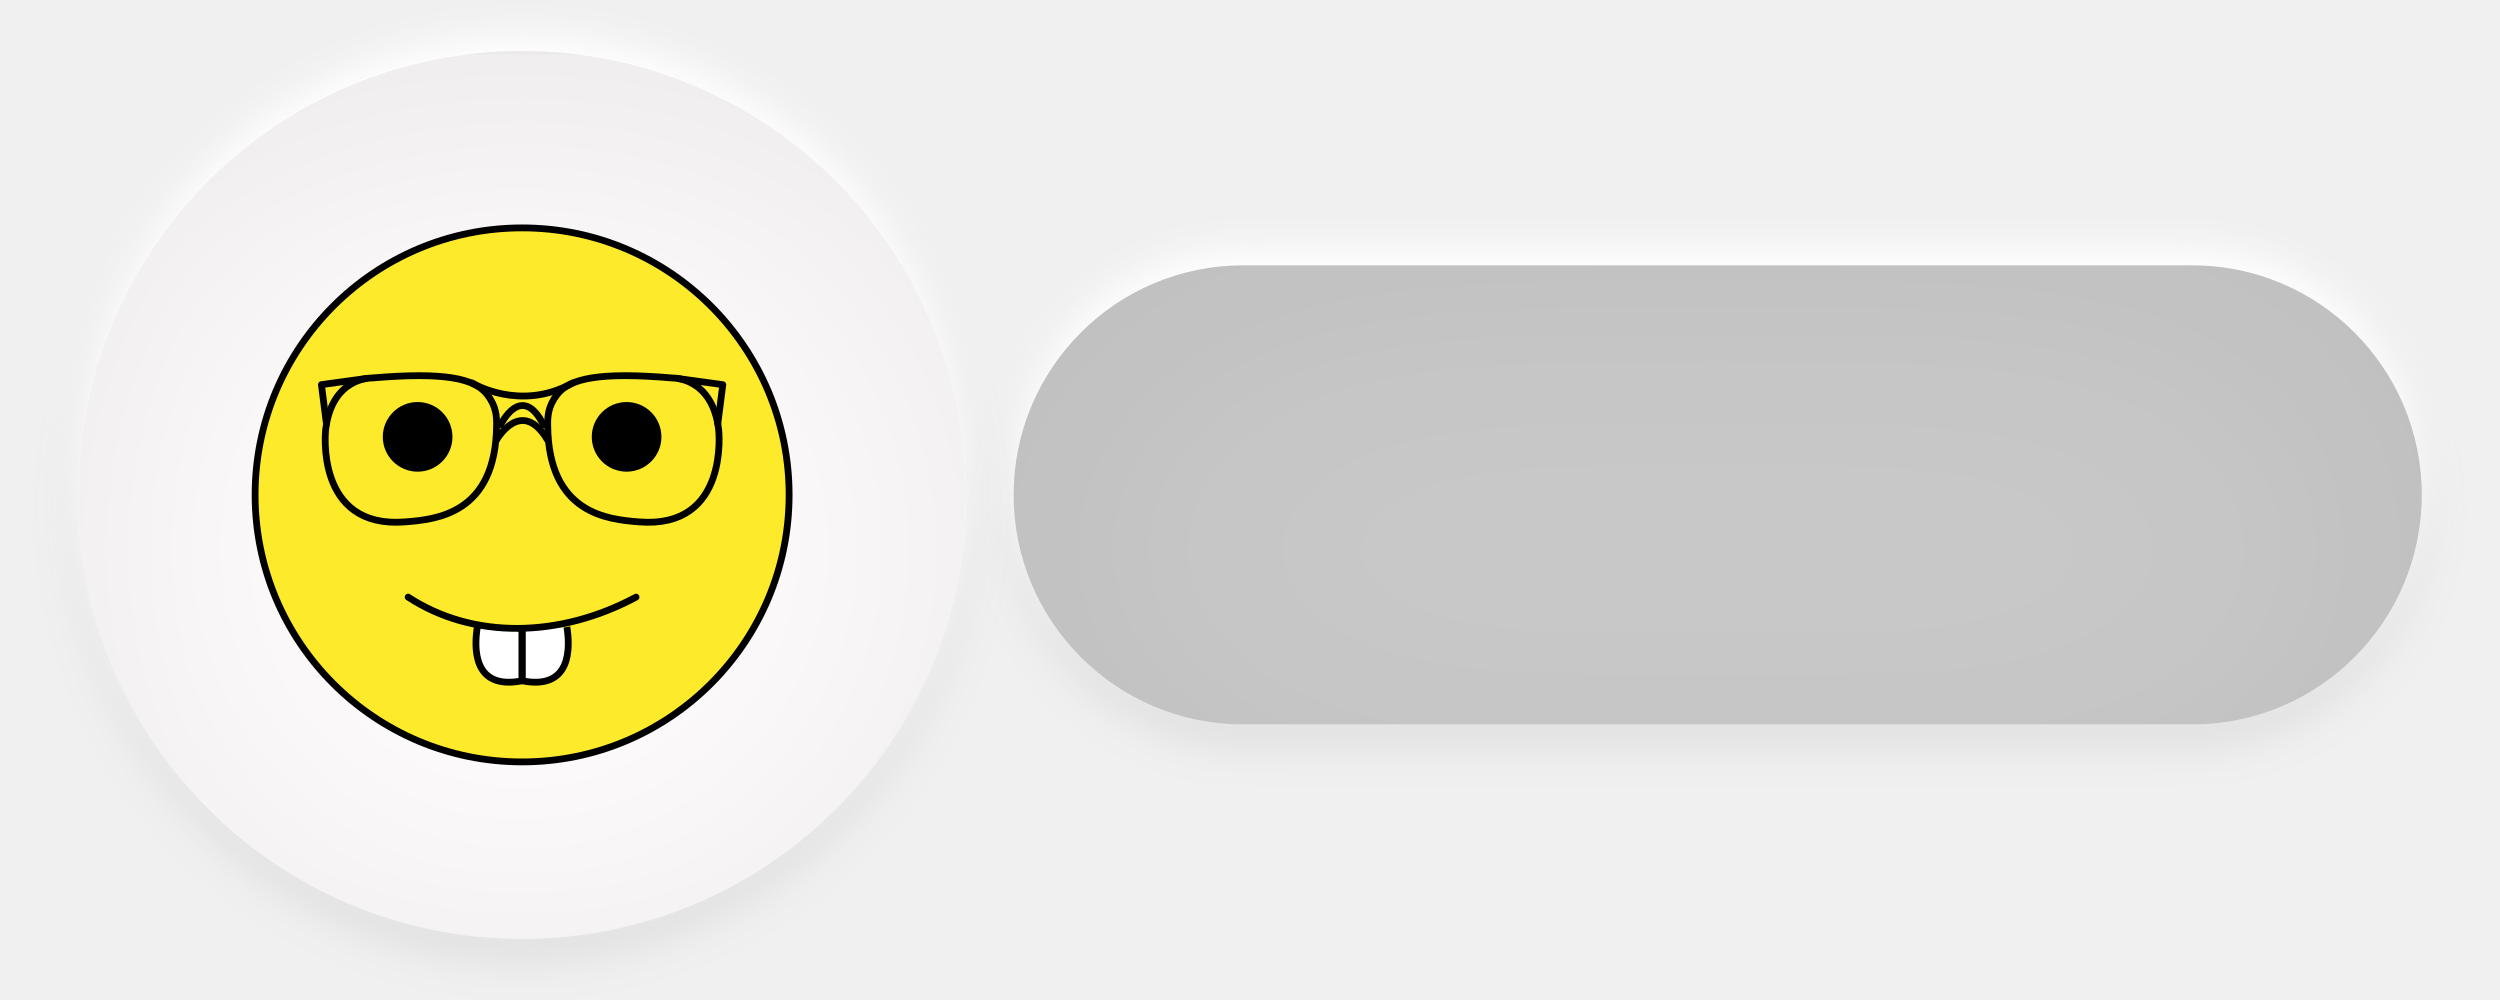
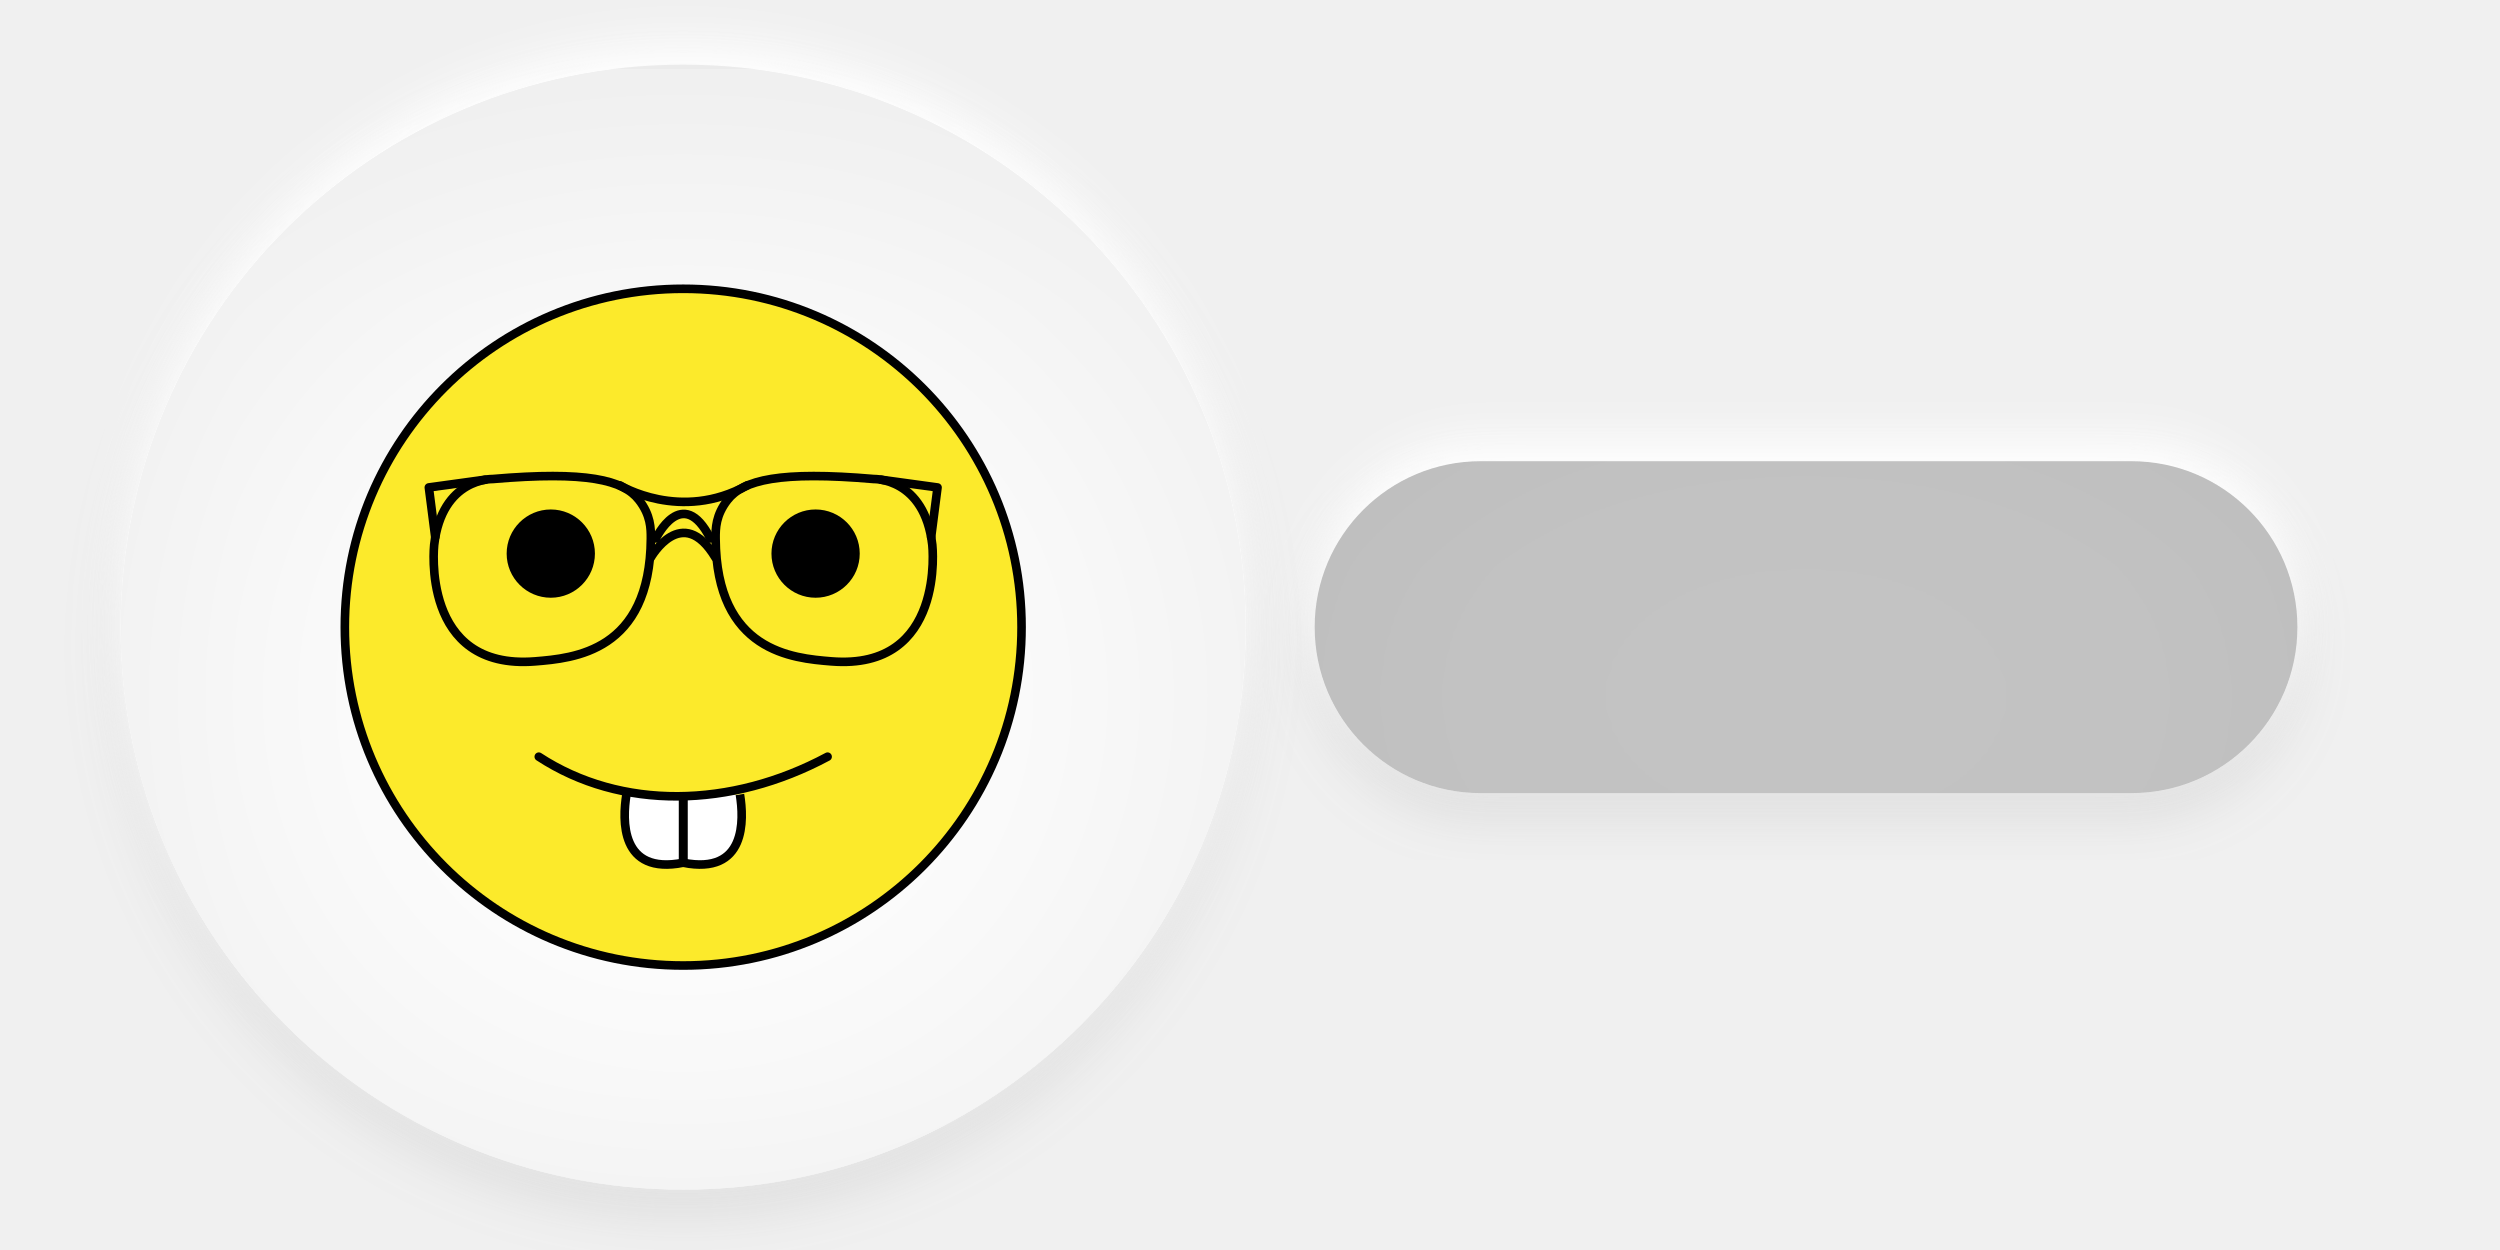
- <svg xmlns="http://www.w3.org/2000/svg" xmlns:xlink="http://www.w3.org/1999/xlink" id="emoji" width="200px" height="80px" viewBox="0 0 715 294" version="1.1">
+ <svg xmlns="http://www.w3.org/2000/svg" xmlns:xlink="http://www.w3.org/1999/xlink" id="emoji" width="160" height="80" viewBox="0 0 550 290" version="1.1">
  <defs>
-     <rect id="path-zpmiyhw9pq-1" x="288" y="78" width="414" height="135" rx="67.5" />
+     <rect id="my-rect" x="290" y="107" width="228" height="77" rx="38.5" />
    <filter x="-5.3%" y="-17.8%" width="110.6%" height="137.8%" filterUnits="objectBoundingBox" id="filter-zpmiyhw9pq-2">
      <feOffset dx="0" dy="5" in="SourceAlpha" result="shadowOffsetOuter1" />
      <feGaussianBlur stdDeviation="6.5" in="shadowOffsetOuter1" result="shadowBlurOuter1" />
      <feComposite in="shadowBlurOuter1" in2="SourceAlpha" operator="out" result="shadowBlurOuter1" />
      <feColorMatrix values="0 0 0 0 0.86   0 0 0 0 0.86   0 0 0 0 0.86  0 0 0 1 0" type="matrix" in="shadowBlurOuter1" result="shadowMatrixOuter1" />
      <feOffset dx="0" dy="-5" in="SourceAlpha" result="shadowOffsetOuter2" />
      <feGaussianBlur stdDeviation="5" in="shadowOffsetOuter2" result="shadowBlurOuter2" />
      <feComposite in="shadowBlurOuter2" in2="SourceAlpha" operator="out" result="shadowBlurOuter2" />
      <feColorMatrix values="0 0 0 0 1   0 0 0 0 1   0 0 0 0 1  0 0 0 1 0" type="matrix" in="shadowBlurOuter2" result="shadowMatrixOuter2" />
      <feMerge>
        <feMergeNode in="shadowMatrixOuter1" />
        <feMergeNode in="shadowMatrixOuter2" />
      </feMerge>
    </filter>
    <filter x="-19.2%" y="-60.4%" width="138.4%" height="223.0%" filterUnits="objectBoundingBox" id="filter-zpmiyhw9pq-3">
      <feGaussianBlur stdDeviation="58.5" in="SourceAlpha" result="shadowBlurInner1" />
      <feOffset dx="0" dy="16" in="shadowBlurInner1" result="shadowOffsetInner1" />
      <feComposite in="shadowOffsetInner1" in2="SourceAlpha" operator="arithmetic" k2="-1" k3="1" result="shadowInnerInner1" />
      <feColorMatrix values="0 0 0 0 0   0 0 0 0 0   0 0 0 0 0  0 0 0 0.078 0" type="matrix" in="shadowInnerInner1" />
    </filter>
    <circle id="path-zpmiyhw9pq-4" cx="143.5" cy="145.5" r="130.5" />
    <filter x="-8.4%" y="-9.2%" width="116.9%" height="119.5%" filterUnits="objectBoundingBox" id="filter-zpmiyhw9pq-5">
      <feOffset dx="0" dy="5" in="SourceAlpha" result="shadowOffsetOuter1" />
      <feGaussianBlur stdDeviation="6.5" in="shadowOffsetOuter1" result="shadowBlurOuter1" />
      <feColorMatrix values="0 0 0 0 0.86   0 0 0 0 0.86   0 0 0 0 0.86  0 0 0 1 0" type="matrix" in="shadowBlurOuter1" result="shadowMatrixOuter1" />
      <feOffset dx="0" dy="-5" in="SourceAlpha" result="shadowOffsetOuter2" />
      <feGaussianBlur stdDeviation="5" in="shadowOffsetOuter2" result="shadowBlurOuter2" />
      <feColorMatrix values="0 0 0 0 1   0 0 0 0 1   0 0 0 0 1  0 0 0 1 0" type="matrix" in="shadowBlurOuter2" result="shadowMatrixOuter2" />
      <feMerge>
        <feMergeNode in="shadowMatrixOuter1" />
        <feMergeNode in="shadowMatrixOuter2" />
      </feMerge>
    </filter>
    <filter x="-30.5%" y="-31.2%" width="160.9%" height="163.6%" filterUnits="objectBoundingBox" id="filter-zpmiyhw9pq-6">
      <feGaussianBlur stdDeviation="58.5" in="SourceAlpha" result="shadowBlurInner1" />
      <feOffset dx="0" dy="16" in="shadowBlurInner1" result="shadowOffsetInner1" />
      <feComposite in="shadowOffsetInner1" in2="SourceAlpha" operator="arithmetic" k2="-1" k3="1" result="shadowInnerInner1" />
      <feColorMatrix values="0 0 0 0 0   0 0 0 0 0   0 0 0 0 0  0 0 0 0.078 0" type="matrix" in="shadowInnerInner1" />
    </filter>
  </defs>
  <g id="Page-1" stroke="none" stroke-width="1" fill="none" fill-rule="evenodd">
    <g id="Rectangle-Copy-2">
-       <use fill="black" fill-opacity="1" filter="url(#filter-zpmiyhw9pq-2)" xlink:href="#path-zpmiyhw9pq-1" />
-       <use fill-opacity="0.15" fill="#000000" fill-rule="evenodd" xlink:href="#path-zpmiyhw9pq-1" />
-       <use fill="black" fill-opacity="1" filter="url(#filter-zpmiyhw9pq-3)" xlink:href="#path-zpmiyhw9pq-1" />
+       <use fill="black" fill-opacity="1" filter="url(#filter-zpmiyhw9pq-2)" xlink:href="#my-rect" />
+       <use fill-opacity="0.15" fill="#000000" fill-rule="evenodd" xlink:href="#my-rect" />
+       <use fill="black" fill-opacity="1" filter="url(#filter-zpmiyhw9pq-3)" xlink:href="#my-rect" />
    </g>
    <g id="Oval-Copy-2">
      <use fill="black" fill-opacity="1" filter="url(#filter-zpmiyhw9pq-5)" xlink:href="#path-zpmiyhw9pq-4" />
-       <use fill="#FFFDFD" fill-rule="evenodd" xlink:href="#path-zpmiyhw9pq-4" />
+       <use fill="#FFFFFF" fill-rule="evenodd" xlink:href="#path-zpmiyhw9pq-4" />
      <use fill="black" fill-opacity="1" filter="url(#filter-zpmiyhw9pq-6)" xlink:href="#path-zpmiyhw9pq-4" />
    </g>
    <g>
      <g id="Group" transform="translate(65, 67)">
        <g id="color" fill-rule="nonzero">
          <circle id="Oval" fill="#FCEA2B" cx="78.5" cy="78.5" r="78.5" />
          <path d="M65.337,117.321 C64.375,123.203 63.855,136.052 78.5,133.157 L78.5,118.243" id="Path" fill="#FFFFFF" />
          <path d="M91.663,117.321 C92.625,123.203 93.145,136.052 78.5,133.157 L78.5,118.243" id="Path" fill="#FFFFFF" />
        </g>
        <g id="line">
          <circle id="Oval" stroke="#000000" stroke-width="2" stroke-linecap="round" stroke-linejoin="round" cx="78.5" cy="78.5" r="78.5" />
          <path d="M20.731,59.412 C20.731,59.412 17.478,88.596 44.147,86.438 C53.088,85.714 70.825,84.217 70.997,57.964 C71.013,55.582 70.971,52.507 68.23,48.988 C64.596,44.323 56.04,42.261 34.289,44.135 C34.289,44.135 22.527,43.797 20.731,59.412 Z" id="Path" stroke="#000000" stroke-width="2" stroke-linecap="round" stroke-linejoin="round" />
          <polyline id="Path" stroke="#000000" stroke-width="2" stroke-linecap="round" stroke-linejoin="round" points="20.972 57.592 19.494 46.086 32.576 44.285" />
          <path d="M136.291,59.412 C136.291,59.412 139.544,88.596 112.875,86.438 C103.934,85.714 86.197,84.217 86.025,57.964 C86.009,55.582 86.051,52.507 88.792,48.988 C92.426,44.323 100.982,42.261 122.733,44.135 C122.733,44.135 134.496,43.797 136.291,59.412 Z" id="Path" stroke="#000000" stroke-width="2" stroke-linecap="round" stroke-linejoin="round" />
          <path d="M63.811,45.596 C63.811,45.596 77.887,54.244 93.357,45.596" id="Path" stroke="#000000" stroke-width="2" stroke-linecap="round" stroke-linejoin="round" />
          <path d="M70.999,62.327 C70.999,62.327 78.26,49.525 85.958,62.327" id="Path" stroke="#000000" stroke-width="2" stroke-linecap="round" stroke-linejoin="round" />
          <polyline id="Path" stroke="#000000" stroke-width="2" stroke-linecap="round" stroke-linejoin="round" points="136.028 57.601 137.506 46.095 124.424 44.293" />
          <path d="M72.173,57.921 C72.173,57.921 78.301,45.119 84.797,57.921" id="Path" stroke="#000000" stroke-width="2" stroke-linecap="round" stroke-linejoin="round" />
          <path d="M65.337,117.321 C64.375,123.203 63.855,136.052 78.5,133.157 L78.5,118.243" id="Path" stroke="#000000" stroke-width="2" />
          <path d="M58.022,61.435 C58.022,67.09 53.432,71.674 47.783,71.674 C42.133,71.674 37.543,67.089 37.543,61.435 C37.543,55.786 42.133,51.196 47.783,51.196 C53.432,51.196 58.022,55.786 58.022,61.435" id="Path" fill="#000000" fill-rule="nonzero" />
          <path d="M119.457,61.435 C119.457,67.09 114.867,71.674 109.217,71.674 C103.568,71.674 98.978,67.089 98.978,61.435 C98.978,55.786 103.568,51.196 109.217,51.196 C114.867,51.196 119.457,55.786 119.457,61.435" id="Path" fill="#000000" fill-rule="nonzero" />
          <path d="M91.663,117.321 C92.625,123.203 93.145,136.052 78.5,133.157 L78.5,118.243" id="Path" stroke="#000000" stroke-width="2" />
          <path d="M111.998,108.554 C89.561,120.584 64.061,121.037 45.002,108.554" id="Path" stroke="#000000" stroke-width="2" stroke-linecap="round" stroke-linejoin="round" />
        </g>
      </g>
      <animateTransform id="animate" attributeName="transform" attributeType="XML" type="rotate" from="0 143.5 145.5" to="360 143.5 145.5" dur="2s" repeatCount="indefinite" />
    </g>
    <text id="my-text" />
  </g>
</svg>
